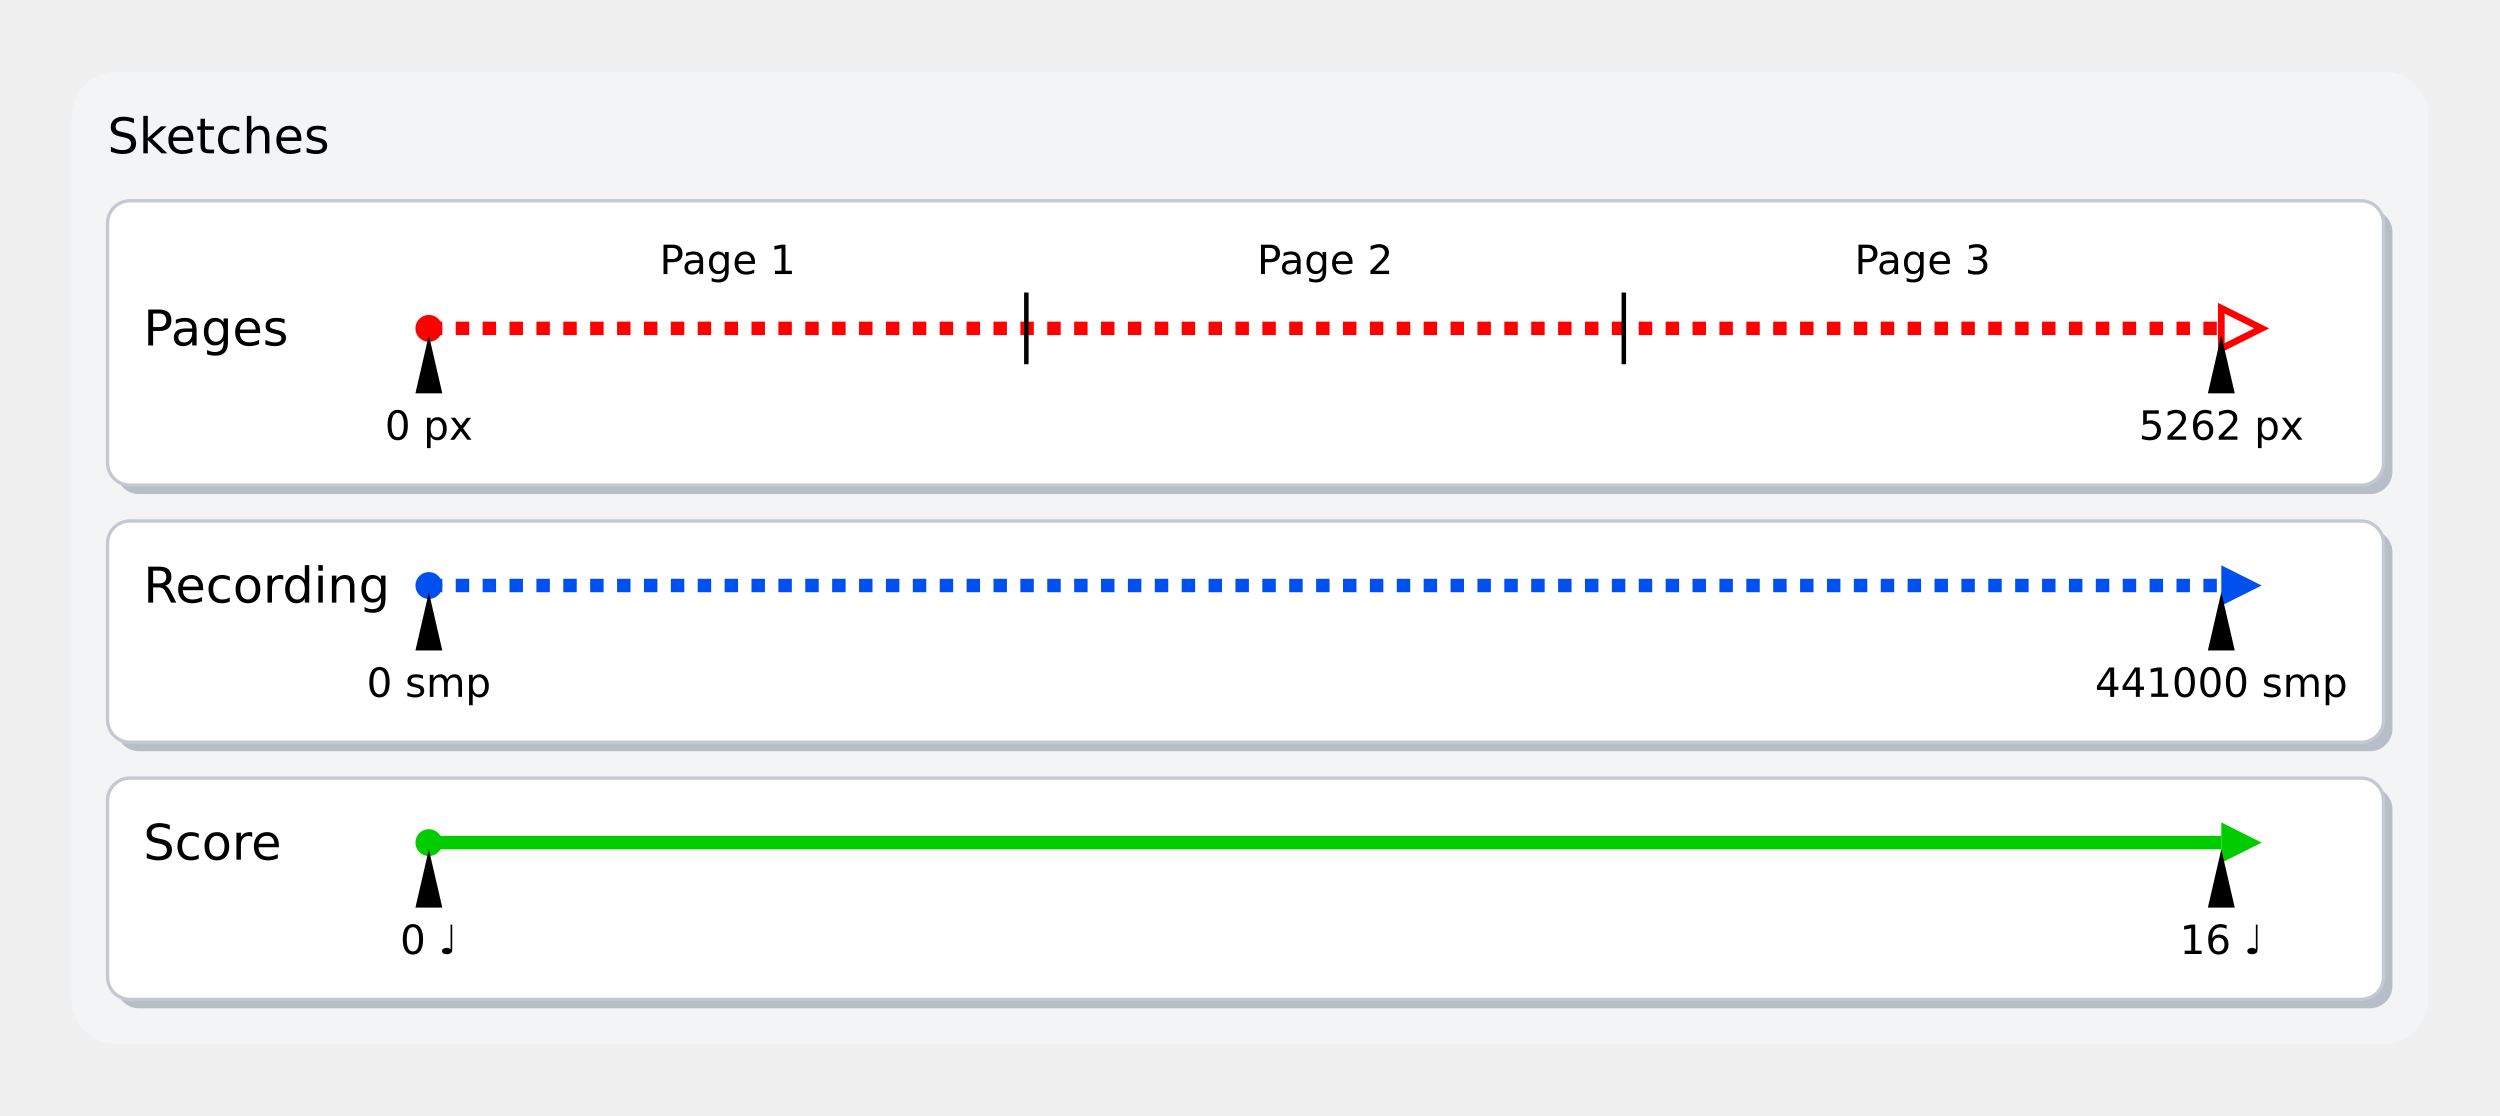
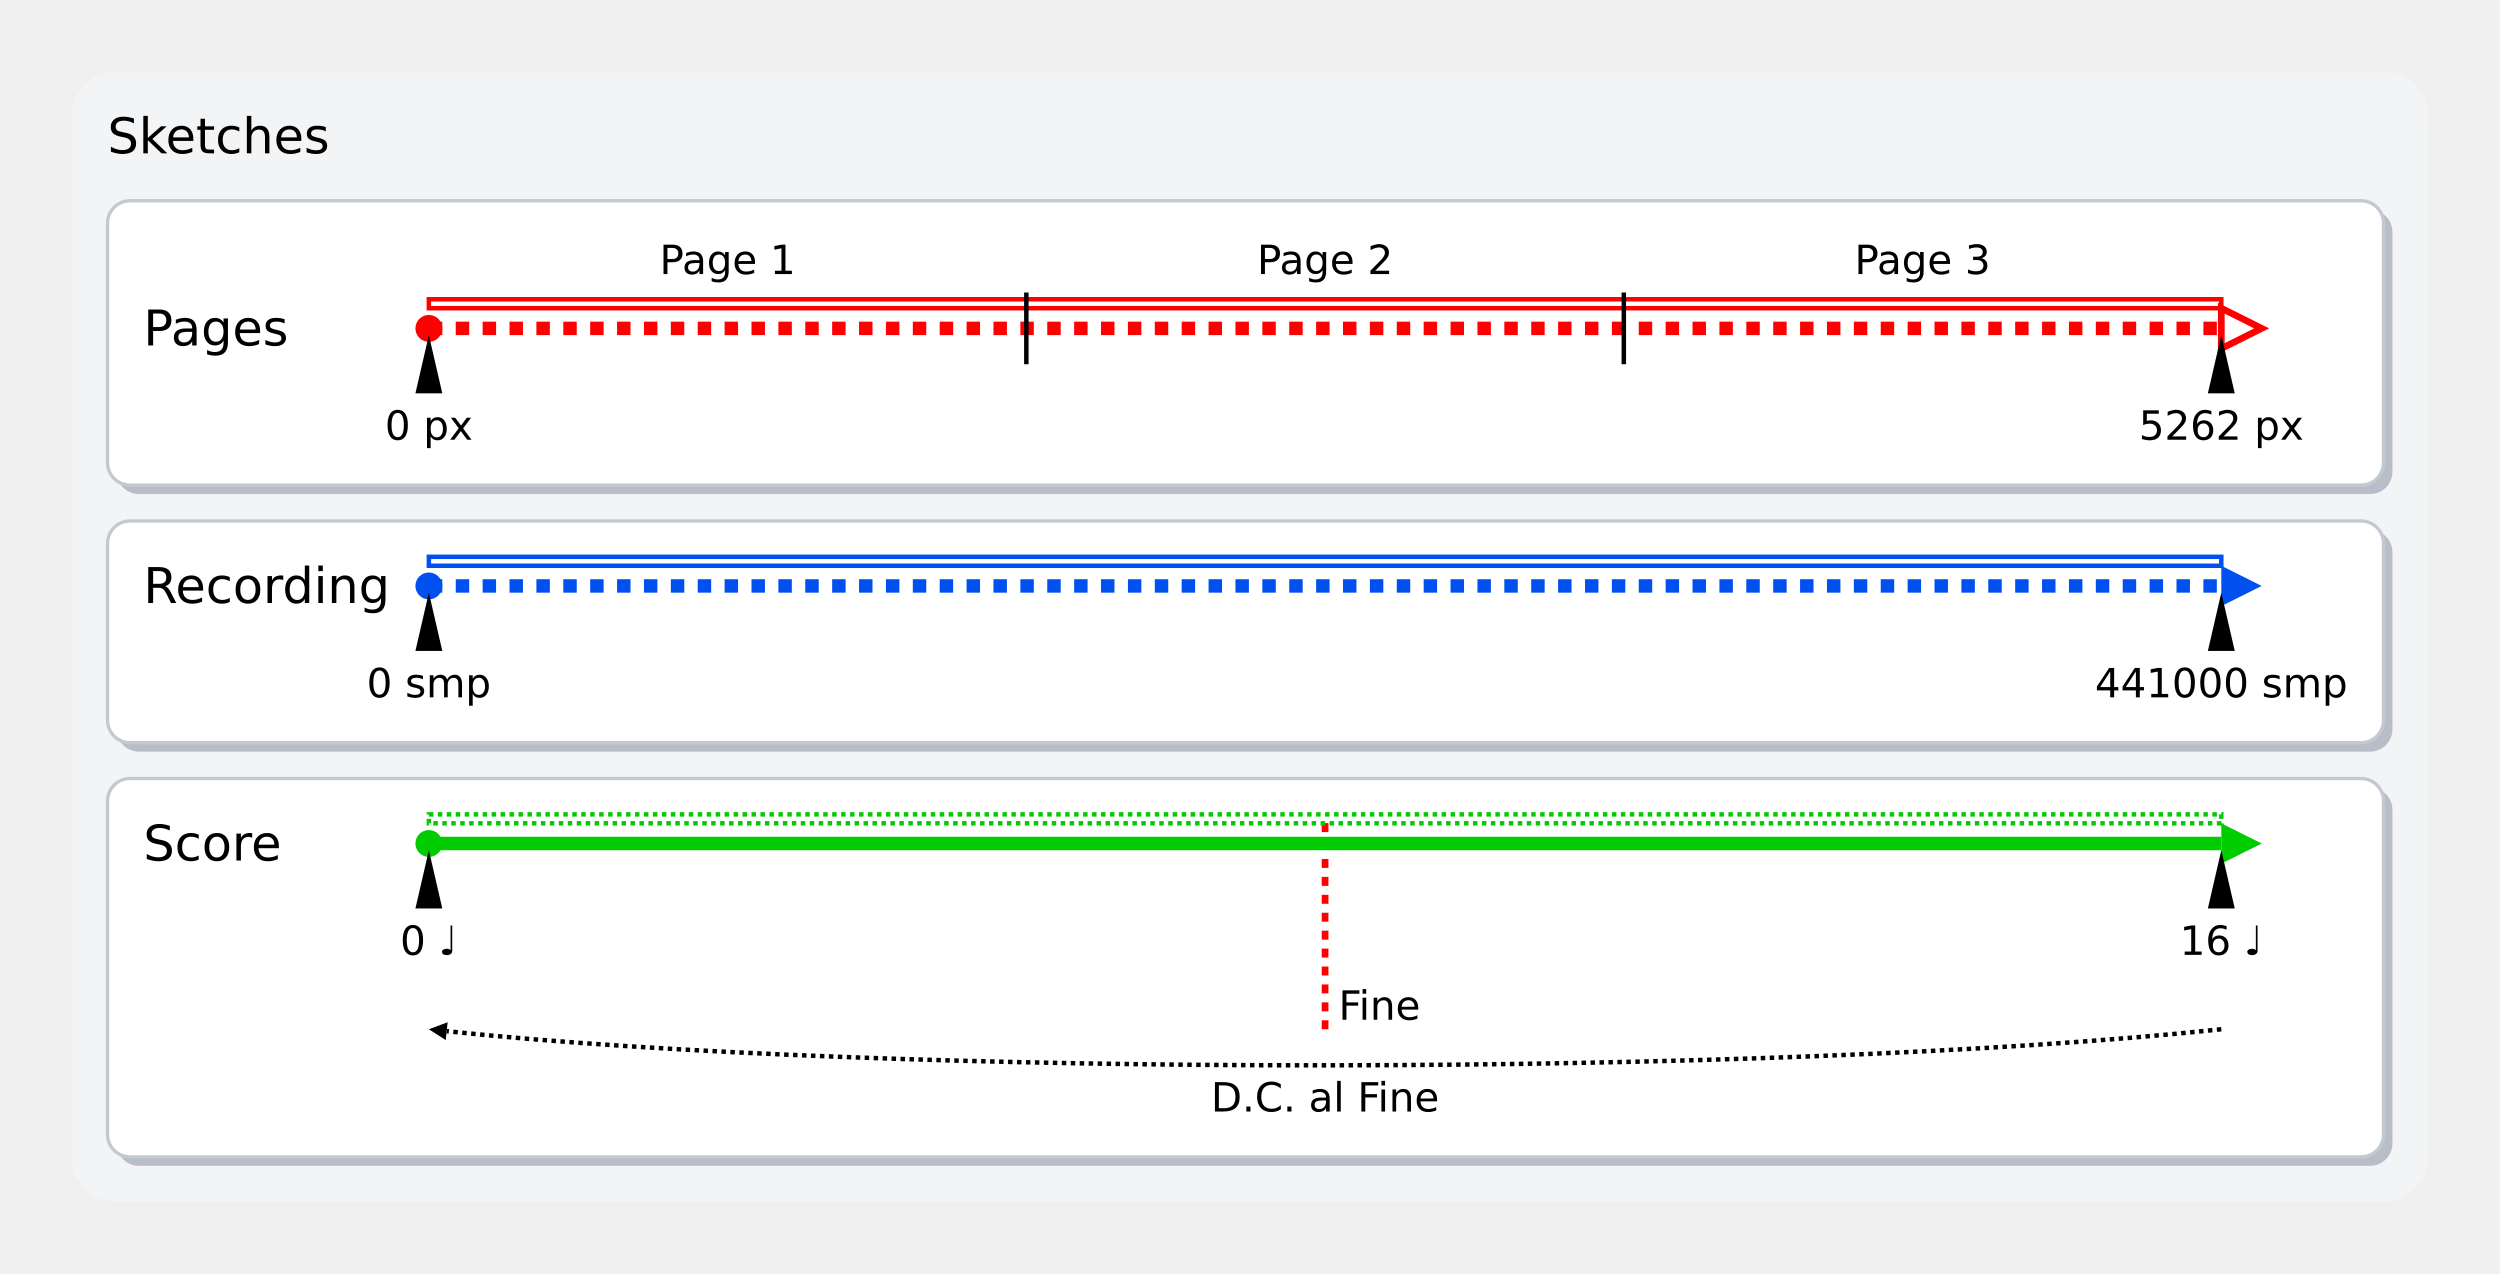
- <svg xmlns="http://www.w3.org/2000/svg" width="557.897" height="249.016" viewBox="0 0 557.897 249.016" font-family="DejaVu Sans" text-rendering="geometricPrecision" style="font-kerning:none;font-variant-ligatures:none">
+ <svg xmlns="http://www.w3.org/2000/svg" width="557.897" height="284.164" viewBox="0 0 557.897 284.164" font-family="DejaVu Sans" text-rendering="geometricPrecision" style="font-kerning:none;font-variant-ligatures:none">
  <g transform="translate(16 16)">
-     <rect x="0" y="0" width="525.897" height="217.016" rx="10" fill="#F3F4F6" />
+     <rect x="0" y="0" width="525.897" height="252.164" rx="10" fill="#F3F4F6" />
    <text data-address="name" x="8" y="18.21" text-anchor="start" font-size="11" fill="#000000">Sketches</text>
    <rect data-address="pages/card" x="10" y="30.805" width="507.897" height="63.453" rx="5" fill="#B8BEC8" />
    <rect data-address="pages/card" x="8" y="28.805" width="507.897" height="63.453" rx="5" fill="#FFFFFF" stroke="#C4C9D1" stroke-width="0.75" />
+     <polygon data-address="pages/cmap_1" points="79.704,50.781 479.704,50.781 479.704,52.781 79.704,52.781" fill="none" stroke="#FF0000" stroke-width="1" />
    <line data-address="pages" x1="79.704" y1="57.281" x2="479.704" y2="57.281" stroke="#FF0000" stroke-width="3" stroke-dasharray="3 3" />
    <circle data-address="pages" cx="79.704" cy="57.281" r="3" fill="#FF0000" />
    <polygon data-address="pages" points="488.704,57.281 479.704,52.781 479.704,61.781" fill="none" stroke="#FF0000" stroke-width="1.5" />
    <line data-address="page_2/start" x1="213.037" y1="49.281" x2="213.037" y2="65.281" stroke="#000000" stroke-width="1" />
    <line data-address="page_3/start" x1="346.37" y1="49.281" x2="346.37" y2="65.281" stroke="#000000" stroke-width="1" />
    <polygon data-address="pages/start" points="79.704,58.781 76.704,71.781 82.704,71.781" fill="#000000" />
    <polygon data-address="pages/end" points="479.704,58.781 476.704,71.781 482.704,71.781" fill="#000000" />
    <text data-address="pages/name" x="16" y="61.089" text-anchor="start" font-size="11" fill="#000000">Pages</text>
    <text data-address="pages/start/label" x="79.704" y="82.135" text-anchor="middle" font-size="9" fill="#000000">0 px</text>
    <text data-address="pages/end/label" x="479.704" y="82.135" text-anchor="middle" font-size="9" fill="#000000">5262 px</text>
    <text data-address="page_1/label" x="146.37" y="45.159" text-anchor="middle" font-size="9" fill="#000000">Page 1</text>
    <text data-address="page_2/label" x="279.704" y="45.159" text-anchor="middle" font-size="9" fill="#000000">Page 2</text>
    <text data-address="page_3/label" x="413.037" y="45.159" text-anchor="middle" font-size="9" fill="#000000">Page 3</text>
-     <rect data-address="recording/card" x="10" y="102.258" width="507.897" height="49.379" rx="5" fill="#B8BEC8" />
-     <rect data-address="recording/card" x="8" y="100.258" width="507.897" height="49.379" rx="5" fill="#FFFFFF" stroke="#C4C9D1" stroke-width="0.75" />
-     <line data-address="recording" x1="79.704" y1="114.66" x2="479.704" y2="114.66" stroke="#0050EF" stroke-width="3" stroke-dasharray="3 3" />
-     <circle data-address="recording" cx="79.704" cy="114.66" r="3" fill="#0050EF" />
-     <polygon data-address="recording" points="488.704,114.66 479.704,110.16 479.704,119.16" fill="#0050EF" />
-     <polygon data-address="recording/start" points="79.704,116.16 76.704,129.16 82.704,129.16" fill="#000000" />
-     <polygon data-address="recording/end" points="479.704,116.16 476.704,129.16 482.704,129.16" fill="#000000" />
-     <text data-address="recording/name" x="16" y="118.468" text-anchor="start" font-size="11" fill="#000000">Recording</text>
-     <text data-address="recording/start/label" x="79.704" y="139.514" text-anchor="middle" font-size="9" fill="#000000">0 smp</text>
-     <text data-address="recording/end/label" x="479.704" y="139.514" text-anchor="middle" font-size="9" fill="#000000">441000 smp</text>
-     <rect data-address="score/card" x="10" y="159.637" width="507.897" height="49.379" rx="5" fill="#B8BEC8" />
-     <rect data-address="score/card" x="8" y="157.637" width="507.897" height="49.379" rx="5" fill="#FFFFFF" stroke="#C4C9D1" stroke-width="0.75" />
-     <line data-address="score" x1="79.704" y1="172.039" x2="479.704" y2="172.039" stroke="#00CC00" stroke-width="3" />
-     <circle data-address="score" cx="79.704" cy="172.039" r="3" fill="#00CC00" />
-     <polygon data-address="score" points="488.704,172.039 479.704,167.539 479.704,176.539" fill="#00CC00" />
-     <polygon data-address="score/start" points="79.704,173.539 76.704,186.539 82.704,186.539" fill="#000000" />
-     <polygon data-address="score/end" points="479.704,173.539 476.704,186.539 482.704,186.539" fill="#000000" />
-     <text data-address="score/name" x="16" y="175.847" text-anchor="start" font-size="11" fill="#000000">Score</text>
-     <text data-address="score/start/label" x="79.704" y="196.893" text-anchor="middle" font-size="9" fill="#000000">0 ♩</text>
-     <text data-address="score/end/label" x="479.704" y="196.893" text-anchor="middle" font-size="9" fill="#000000">16 ♩</text>
+     <rect data-address="recording/card" x="10" y="102.258" width="507.897" height="49.477" rx="5" fill="#B8BEC8" />
+     <rect data-address="recording/card" x="8" y="100.258" width="507.897" height="49.477" rx="5" fill="#FFFFFF" stroke="#C4C9D1" stroke-width="0.75" />
+     <polygon data-address="recording/cmap_1" points="79.704,108.258 479.704,108.258 479.704,110.258 79.704,110.258" fill="none" stroke="#0050EF" stroke-width="1" />
+     <line data-address="recording" x1="79.704" y1="114.758" x2="479.704" y2="114.758" stroke="#0050EF" stroke-width="3" stroke-dasharray="3 3" />
+     <circle data-address="recording" cx="79.704" cy="114.758" r="3" fill="#0050EF" />
+     <polygon data-address="recording" points="488.704,114.758 479.704,110.258 479.704,119.258" fill="#0050EF" />
+     <polygon data-address="recording/start" points="79.704,116.258 76.704,129.258 82.704,129.258" fill="#000000" />
+     <polygon data-address="recording/end" points="479.704,116.258 476.704,129.258 482.704,129.258" fill="#000000" />
+     <text data-address="recording/name" x="16" y="118.566" text-anchor="start" font-size="11" fill="#000000">Recording</text>
+     <text data-address="recording/start/label" x="79.704" y="139.612" text-anchor="middle" font-size="9" fill="#000000">0 smp</text>
+     <text data-address="recording/end/label" x="479.704" y="139.612" text-anchor="middle" font-size="9" fill="#000000">441000 smp</text>
+     <rect data-address="score/card" x="10" y="159.734" width="507.897" height="84.43" rx="5" fill="#B8BEC8" />
+     <rect data-address="score/card" x="8" y="157.734" width="507.897" height="84.43" rx="5" fill="#FFFFFF" stroke="#C4C9D1" stroke-width="0.75" />
+     <line data-address="score/break_1" x1="279.704" y1="213.688" x2="279.704" y2="165.734" stroke="#FF0000" stroke-width="1.5" stroke-dasharray="2 2" />
+     <polygon data-address="score/cmap_1" points="79.704,165.734 479.704,165.734 479.704,167.734 79.704,167.734" fill="none" stroke="#00CC00" stroke-width="1" stroke-dasharray="1 1" />
+     <path data-address="score/jump_1" d="M479.704 213.688C379.704 224.354 179.704 224.354 83.681 214.112" fill="none" stroke="#000000" stroke-width="1" stroke-dasharray="1 1" />
+     <polygon data-address="score/jump_1" points="79.704,213.688 83.469,216.101 83.893,212.123" fill="#000000" />
+     <line data-address="score" x1="79.704" y1="172.234" x2="479.704" y2="172.234" stroke="#00CC00" stroke-width="3" />
+     <circle data-address="score" cx="79.704" cy="172.234" r="3" fill="#00CC00" />
+     <polygon data-address="score" points="488.704,172.234 479.704,167.734 479.704,176.734" fill="#00CC00" />
+     <polygon data-address="score/start" points="79.704,173.734 76.704,186.734 82.704,186.734" fill="#000000" />
+     <polygon data-address="score/end" points="479.704,173.734 476.704,186.734 482.704,186.734" fill="#000000" />
+     <text data-address="score/name" x="16" y="176.042" text-anchor="start" font-size="11" fill="#000000">Score</text>
+     <text data-address="score/start/label" x="79.704" y="197.088" text-anchor="middle" font-size="9" fill="#000000">0 ♩</text>
+     <text data-address="score/end/label" x="479.704" y="197.088" text-anchor="middle" font-size="9" fill="#000000">16 ♩</text>
+     <text data-address="score/jump_1/label" x="279.704" y="232.042" text-anchor="middle" font-size="9" fill="#000000">D.C. al Fine</text>
+     <text data-address="score/break_1/label" x="282.704" y="211.565" text-anchor="start" font-size="9" fill="#000000">Fine</text>
  </g>
</svg>
